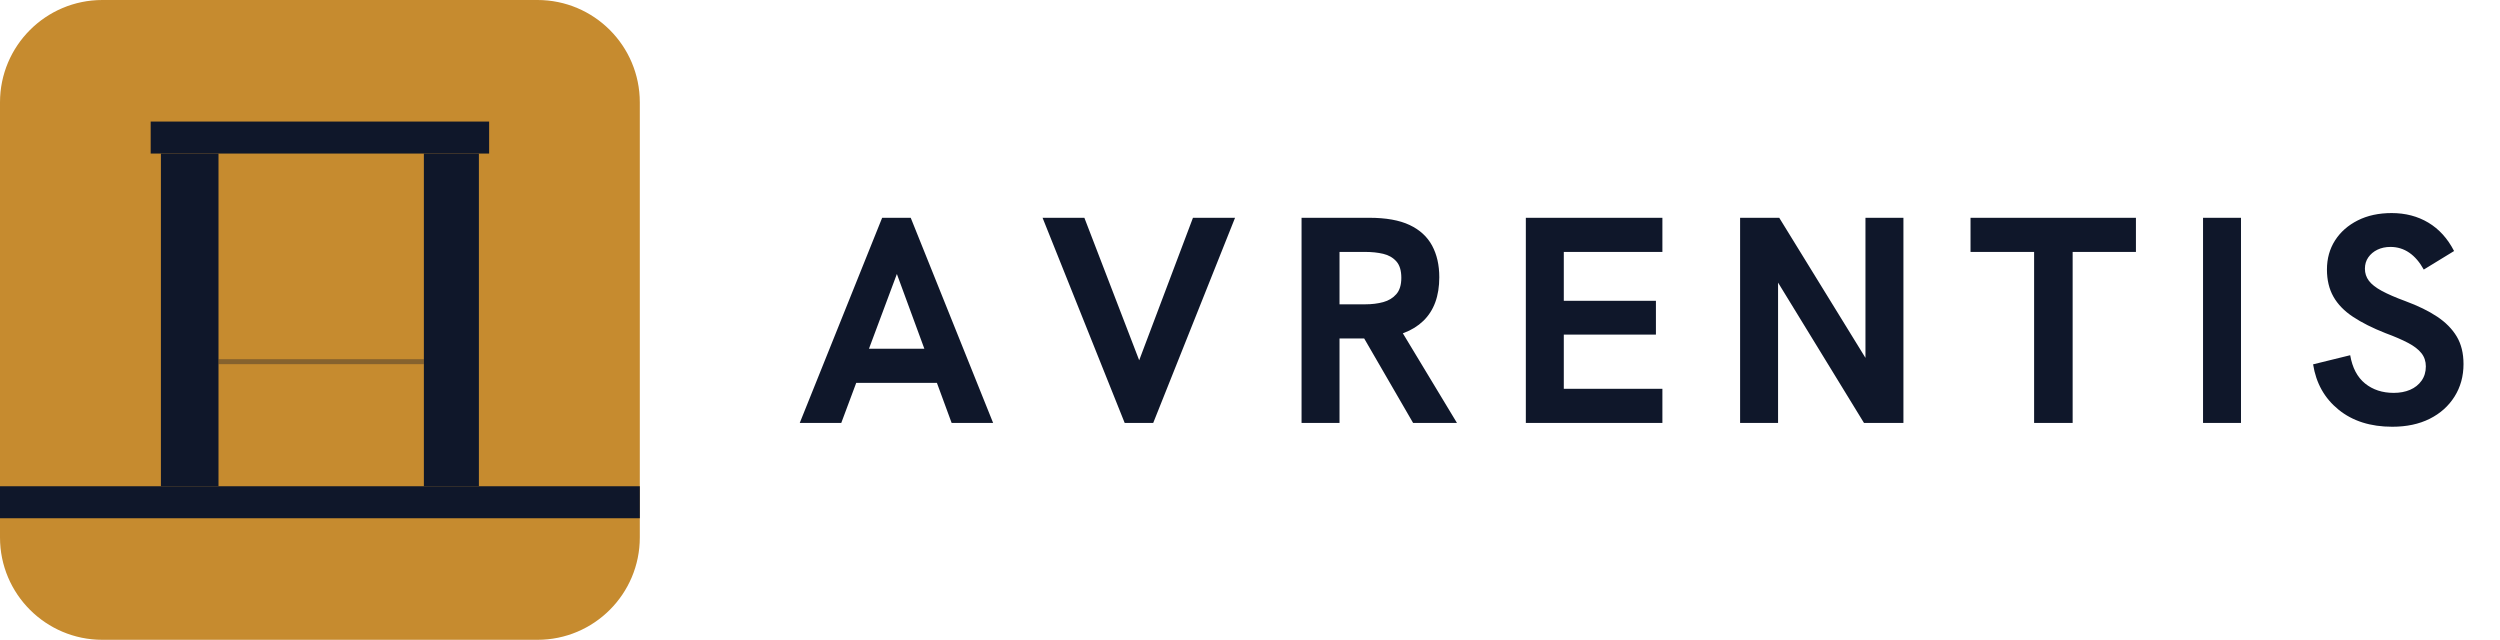
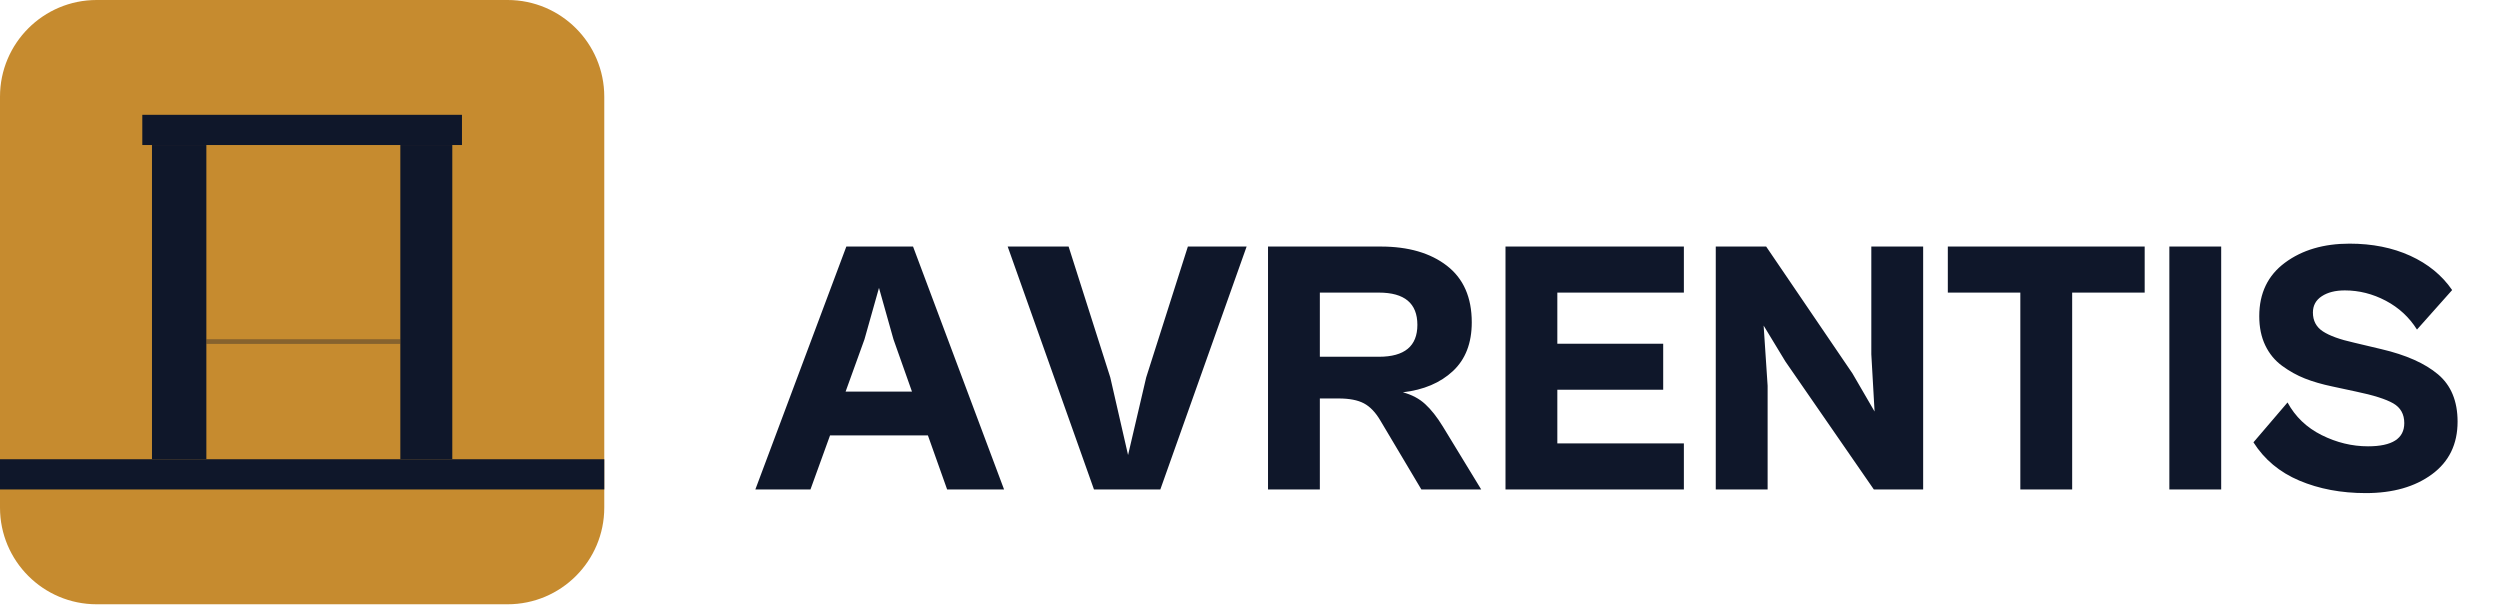
- <svg xmlns="http://www.w3.org/2000/svg" width="1000.3" height="256" viewBox="0 0 1000.3 256">
+ <svg xmlns="http://www.w3.org/2000/svg" width="1059.123" height="256" viewBox="0 0 1059.123 256">
  <g>
-     <rect width="256" height="256" rx="40.96" fill="#C68B2F" />
+     <rect width="256" height="256" rx="40.96" fill="#c68b2f" />
    <rect x="60.288" y="48.64" width="135.424" height="12.8" fill="#0f172a" />
    <rect x="64.384" y="61.44" width="23.04" height="133.12" fill="#0f172a" />
    <rect x="169.6" y="61.44" width="22.016" height="133.12" fill="#0f172a" />
    <rect x="87.424" y="143.708" width="82.176" height="2" fill="#0f172a" opacity="0.35" />
    <rect x="0" y="194.56" width="256" height="12.8" fill="#0f172a" />
  </g>
-   <path transform="translate(319.058 0)" d="M17.55 169.22L0.94 169.22L33.91 87.14L45.34 87.14L78.31 169.22L61.71 169.22L39.80 109.63L17.55 169.22M57 153.20L22.61 153.20L27.32 139.54L52.05 139.54L57 153.20M142.37 169.22L130.95 169.22L98.09 87.14L114.82 87.14L139.19 150.49L134.36 150.49L158.27 87.14L175.11 87.14L142.37 169.22M216.91 169.22L201.72 169.22L201.72 87.14L228.81 87.14Q238.82 87.14 244.94 90.02Q251.06 92.91 253.95 98.27Q256.83 103.62 256.83 110.92Q256.83 122.23 250.42 128.41Q244 134.59 232.10 135.30Q229.40 135.42 226.57 135.42Q223.74 135.42 221.74 135.42L216.91 135.42L216.91 169.22M263.90 169.22L246.35 169.22L225.75 133.65L241.29 131.77L263.90 169.22M216.91 100.80L216.91 121.76L227.28 121.76Q231.16 121.76 234.40 120.88Q237.64 119.99 239.64 117.70Q241.64 115.40 241.64 111.16Q241.64 106.80 239.64 104.57Q237.64 102.33 234.40 101.56Q231.16 100.80 227.28 100.80L216.91 100.80M346.10 169.22L291.46 169.22L291.46 87.14L346.10 87.14L346.10 100.80L306.65 100.80L306.65 120.35L343.51 120.35L343.51 133.89L306.65 133.89L306.65 155.56L346.10 155.56L346.10 169.22M392.38 169.22L377.19 169.22L377.19 87.14L392.85 87.14L431.12 149.31L427.35 149.31L427.35 87.14L442.54 87.14L442.54 169.22L426.76 169.22L388.61 106.92L392.38 106.92L392.38 169.22M510.25 169.22L494.83 169.22L494.83 100.80L469.39 100.80L469.39 87.14L535.57 87.14L535.57 100.80L510.25 100.80L510.25 169.22M577.61 169.22L562.42 169.22L562.42 87.14L577.61 87.14L577.61 169.22M638.14 170.75Q625.07 170.75 616.65 163.92Q608.23 157.09 606.46 145.78L621.30 142.13Q622.60 149.67 627.25 153.44Q631.90 157.20 638.73 157.20Q642.38 157.20 645.27 155.97Q648.15 154.73 649.86 152.32Q651.57 149.90 651.57 146.61Q651.57 143.54 649.80 141.31Q648.03 139.07 644.44 137.19Q640.85 135.30 635.43 133.30Q627.66 130.24 622.42 126.76Q617.18 123.29 614.59 118.70Q612 114.10 612 107.86Q612 101.27 615.24 96.20Q618.48 91.14 624.30 88.20Q630.13 85.25 637.91 85.25Q646.15 85.25 652.57 89.08Q658.98 92.91 662.87 100.44L650.74 107.86Q648.27 103.39 644.91 101.09Q641.56 98.80 637.43 98.80Q634.49 98.80 632.19 99.91Q629.90 101.03 628.54 102.98Q627.19 104.92 627.19 107.51Q627.19 110.22 628.78 112.34Q630.37 114.46 633.96 116.40Q637.55 118.34 643.32 120.46Q650.98 123.29 656.10 126.70Q661.22 130.12 663.93 134.65Q666.64 139.19 666.64 145.66Q666.64 152.97 663.05 158.68Q659.46 164.39 653.10 167.57Q646.74 170.75 638.14 170.75" fill="#0f172a" />
+   <path transform="translate(319.232 0)" d="M32.41 184.47L24.12 207.36L0.77 207.36L39.32 104.45L67.58 104.45L106.14 207.36L82.02 207.36L73.88 184.47L32.41 184.47M53.15 121.96L47 143.77L39.01 165.89L67.12 165.89L59.29 143.77L53.15 121.96M208.90 104.45L172.34 207.36L144.23 207.36L107.67 104.45L133.48 104.45L151.14 159.90L158.67 192.77L166.35 159.90L184.01 104.45L208.90 104.45M239.92 168.81L239.92 207.36L217.96 207.36L217.96 104.45L265.73 104.45Q283.24 104.45 293.76 112.59Q304.28 120.73 304.28 136.55Q304.28 149.76 296.29 157.21Q288.31 164.66 275.10 166.20Q280.78 167.73 284.54 171.19Q288.31 174.64 291.99 180.63L308.28 207.36L282.93 207.36L265.57 178.18Q262.50 172.95 258.59 170.88Q254.67 168.81 247.91 168.81L239.92 168.81M264.96 123.96L239.92 123.96L239.92 151.14L264.96 151.14Q281.24 151.14 281.24 137.63Q281.24 123.96 264.96 123.96M394.14 187.85L394.14 207.36L318.57 207.36L318.57 104.45L394.14 104.45L394.14 123.96L340.53 123.96L340.53 145.61L385.38 145.61L385.38 165.12L340.53 165.12L340.53 187.85L394.14 187.85M429.62 163.43L429.62 207.36L407.65 207.36L407.65 104.45L429 104.45L465.56 158.21L474.93 174.34L473.55 150.07L473.55 104.45L495.51 104.45L495.51 207.36L474.62 207.36L437.15 153.14L427.93 137.93L429.62 163.43M558.64 123.96L558.64 207.36L536.68 207.36L536.68 123.96L505.96 123.96L505.96 104.45L589.36 104.45L589.36 123.96L558.64 123.96M621.77 104.45L621.77 207.36L599.81 207.36L599.81 104.45L621.77 104.45M683.06 208.90Q667.39 208.90 654.87 203.60Q642.36 198.30 635.44 187.39L649.88 170.50Q654.80 179.56 664.32 184.32Q673.84 189.08 683.98 189.08Q699.34 189.08 699.34 179.25Q699.34 173.57 694.66 170.88Q689.97 168.19 678.91 165.89L668.93 163.74Q662.32 162.36 657.25 160.36Q652.19 158.36 647.58 154.98Q642.97 151.60 640.44 146.30Q637.90 141 637.90 133.94Q637.90 119.35 648.81 111.28Q659.71 103.22 676.15 103.22Q690.59 103.22 701.88 108.36Q713.16 113.51 719.62 122.88L704.72 139.62Q699.80 131.79 691.51 127.41Q683.21 123.03 674.15 123.03Q668.16 123.03 664.40 125.49Q660.63 127.95 660.63 132.40Q660.63 137.63 664.86 140.39Q669.08 143.16 677.99 145.15L689.66 147.92Q705.33 151.60 713.63 158.59Q721.92 165.58 721.92 178.64Q721.92 192.92 711.09 200.91Q700.26 208.90 683.06 208.90" fill="#0f172a" />
</svg>
